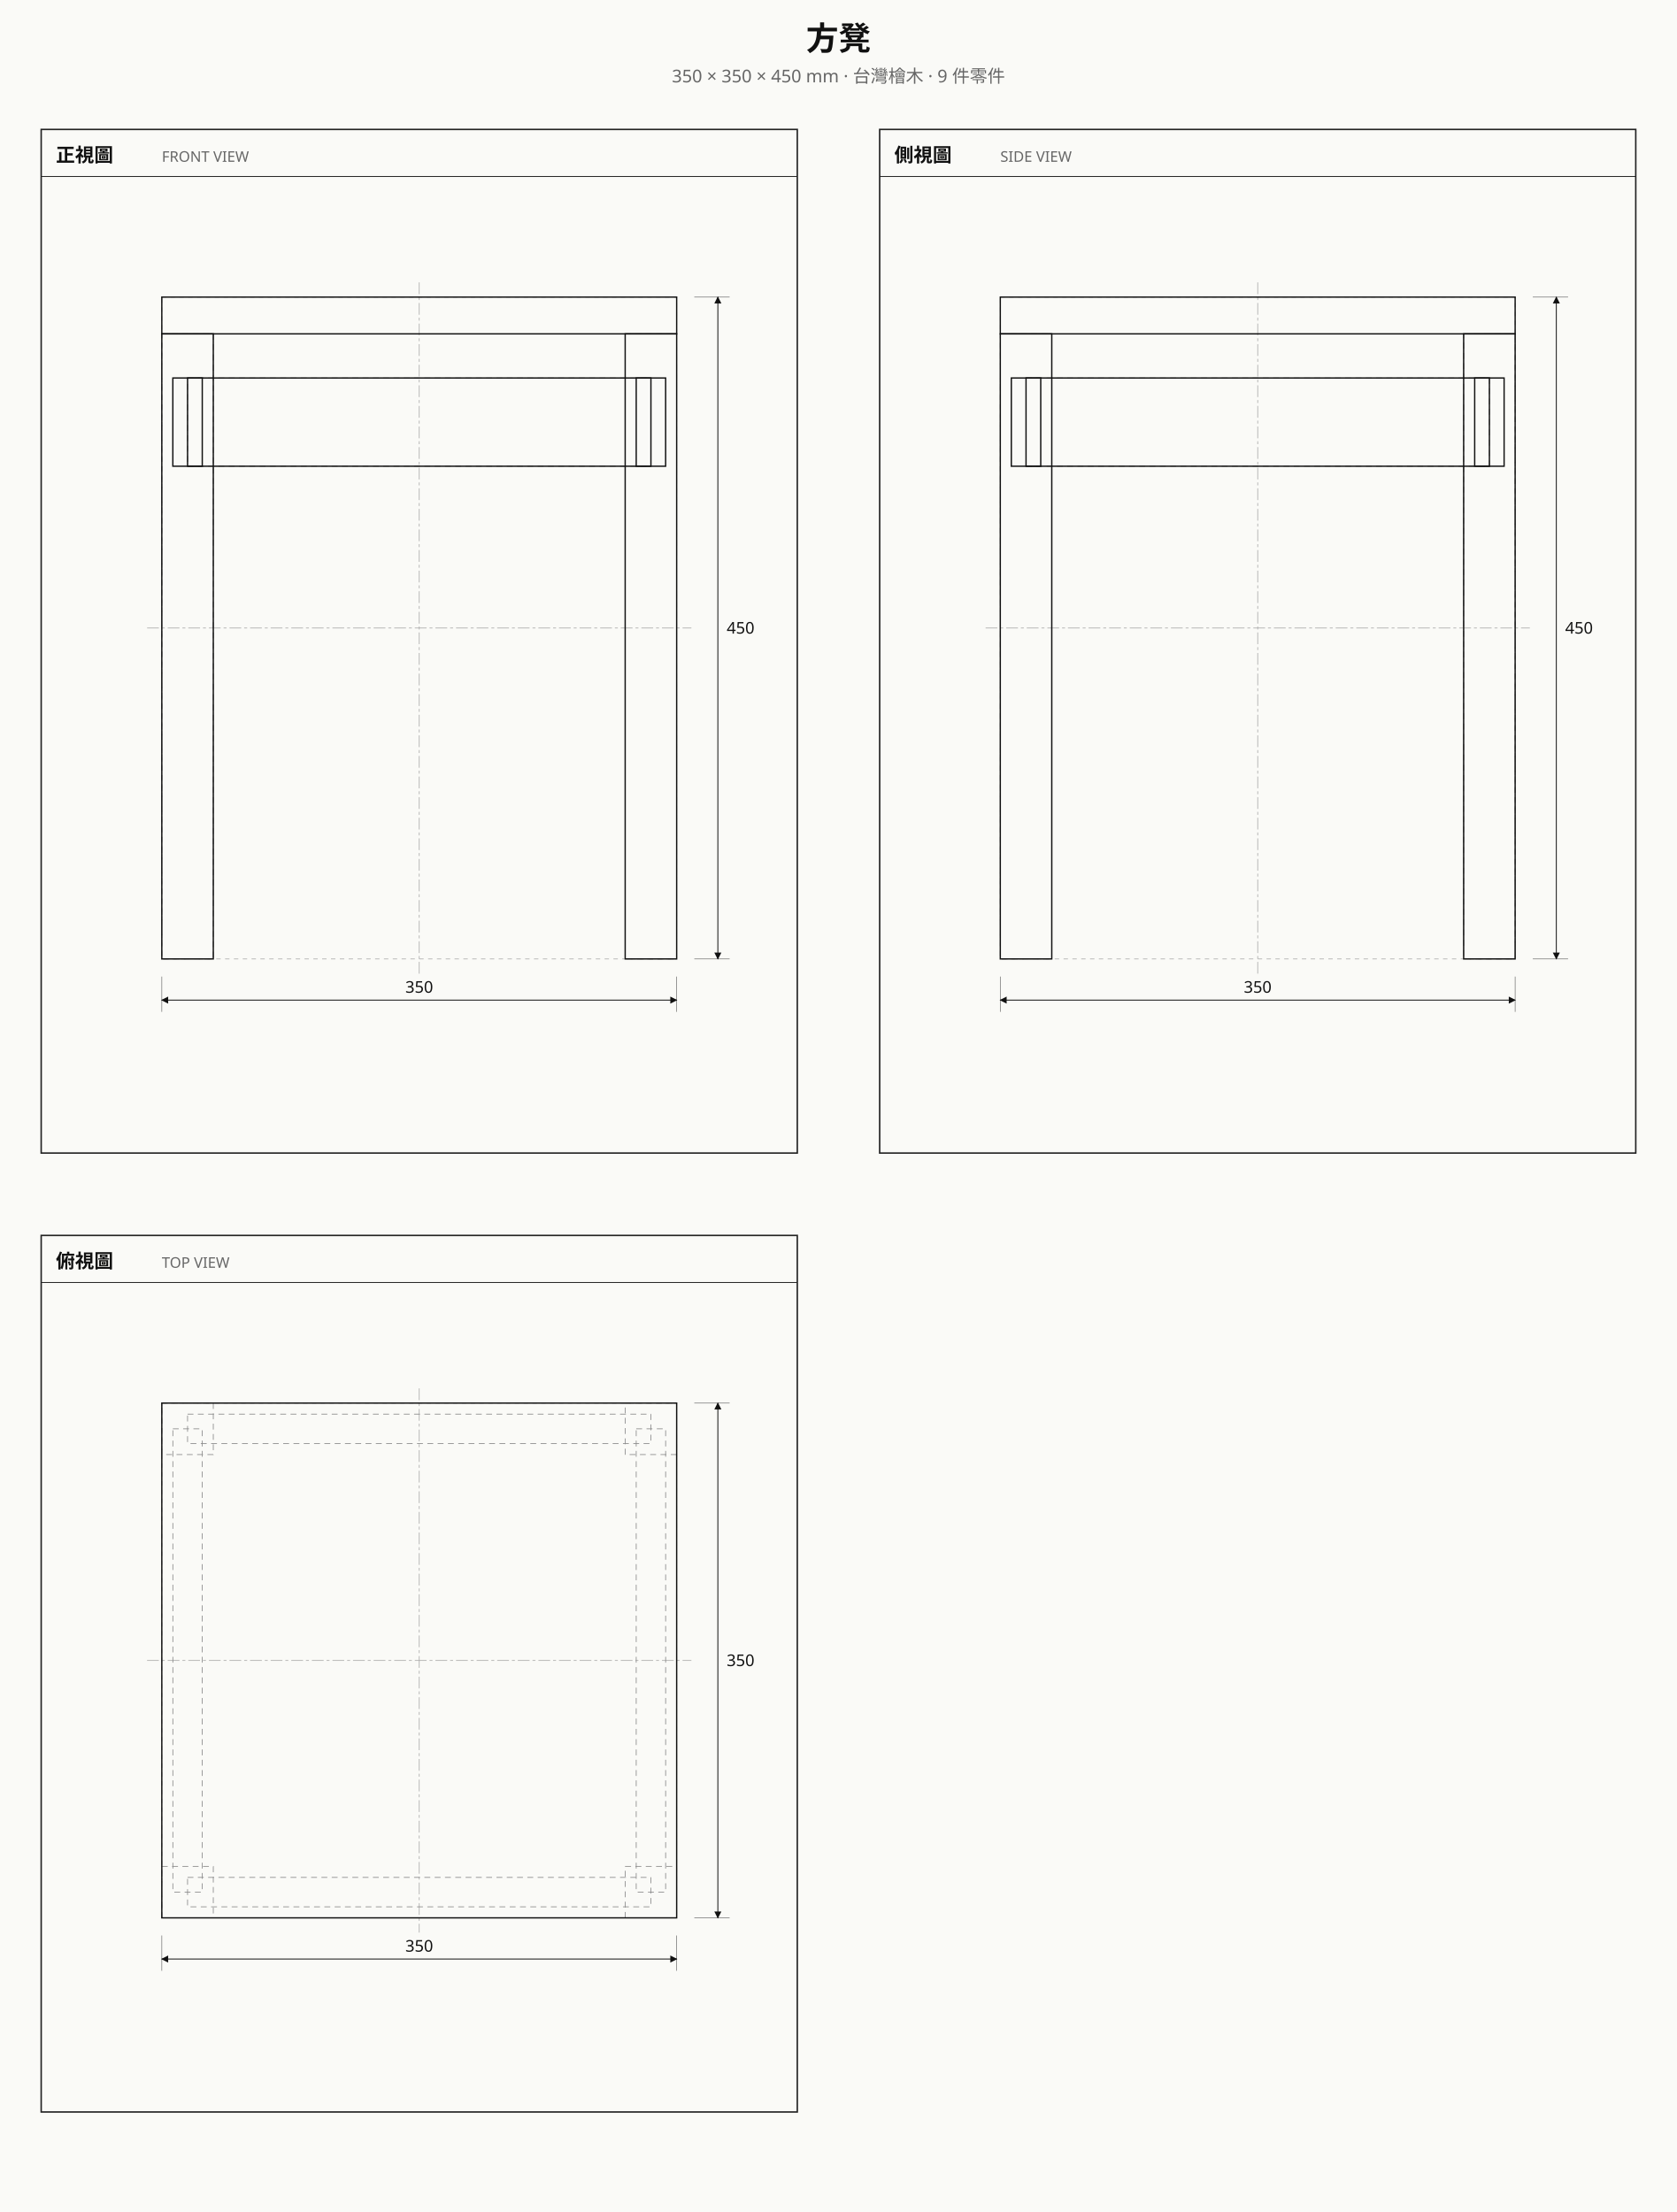
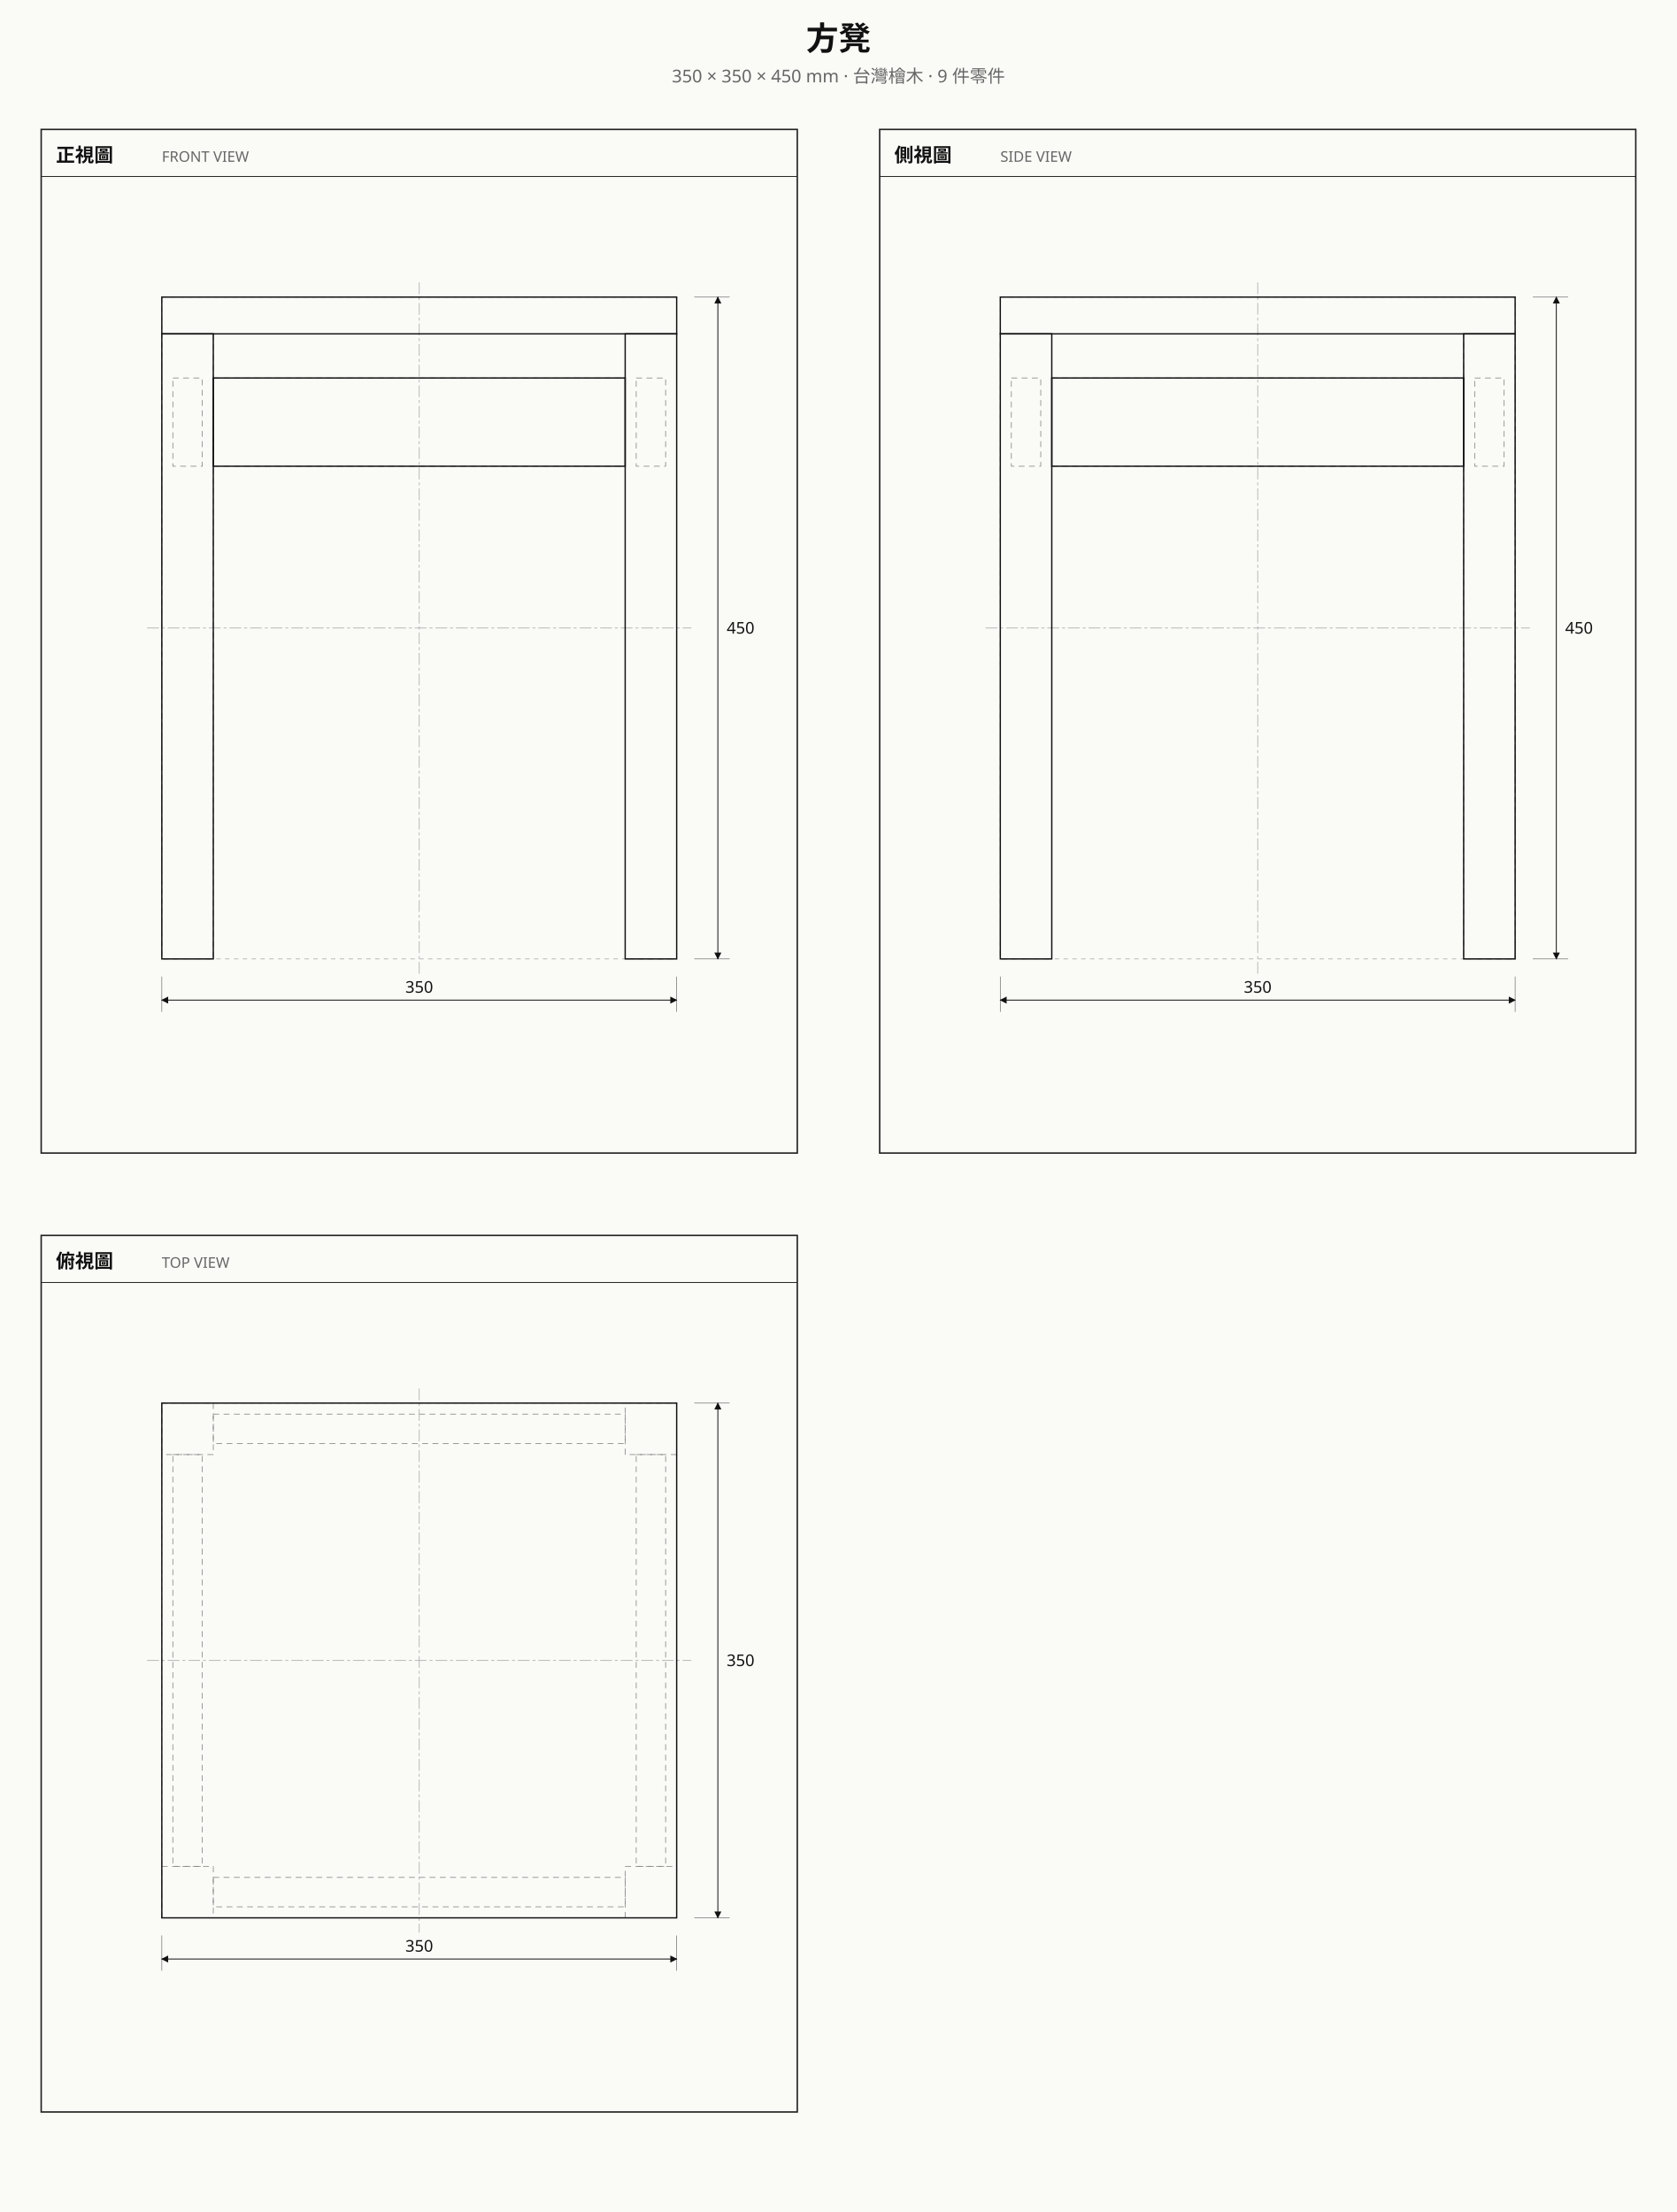
<svg xmlns="http://www.w3.org/2000/svg" viewBox="-20 -10 1140 1504" width="1140">
  <defs>
    <marker id="arr-front" viewBox="0 0 10 10" refX="9" refY="5" markerWidth="8" markerHeight="8" orient="auto-start-reverse">
      <path d="M 0 0 L 10 5 L 0 10 z" fill="#111" />
    </marker>
    <marker id="arr-side" viewBox="0 0 10 10" refX="9" refY="5" markerWidth="8" markerHeight="8" orient="auto-start-reverse">
      <path d="M 0 0 L 10 5 L 0 10 z" fill="#111" />
    </marker>
    <marker id="arr-top" viewBox="0 0 10 10" refX="9" refY="5" markerWidth="8" markerHeight="8" orient="auto-start-reverse">
      <path d="M 0 0 L 10 5 L 0 10 z" fill="#111" />
    </marker>
  </defs>
  <rect x="-20" y="-10" width="1140" height="1504" fill="#fafaf7" />
  <text x="550" y="24" text-anchor="middle" font-size="22" font-weight="700" fill="#111" font-family="sans-serif">方凳</text>
  <text x="550" y="46" text-anchor="middle" font-size="12" fill="#666" font-family="sans-serif">350 × 350 × 450 mm · 台灣檜木 · 9 件零件</text>
  <g transform="translate(0, 70)">
    <g transform="translate(265.0, 572.0)">
      <rect x="-257.0" y="-564.0" width="514.0" height="696.0" fill="none" stroke="#222" stroke-width="1" />
      <line x1="-257.0" y1="-532.0" x2="257.0" y2="-532.0" stroke="#222" stroke-width="0.6" />
      <text x="-247.0" y="-542.0" font-size="13" font-weight="700" fill="#111" font-family="sans-serif">正視圖</text>
      <text x="-175.0" y="-542.0" font-size="10" fill="#666" font-family="sans-serif">FRONT VIEW</text>
      <g stroke="#888" stroke-width="0.5" stroke-dasharray="8 2 2 2" opacity="0.7">
        <line x1="0" y1="-460.0" x2="0" y2="10.0" />
        <line x1="-185.0" y1="-225.0" x2="185.0" y2="-225.0" />
      </g>
      <rect x="-175.0" y="-450.0" width="350.0" height="450.0" fill="none" stroke="#999" stroke-dasharray="3 3" stroke-width="0.5" opacity="0.8" />
-       <rect x="-157.5" y="-395.0" width="315.0" height="60.0" fill="none" stroke="#888" stroke-width="0.5" stroke-dasharray="4 3" />
+       <rect x="-140.0" y="-395.0" width="280.0" height="60.0" fill="none" stroke="#888" stroke-width="0.5" stroke-dasharray="4 3" />
      <rect x="-175.0" y="-425.0" width="35.0" height="425.0" fill="none" stroke="#888" stroke-width="0.5" stroke-dasharray="4 3" />
      <rect x="140.0" y="-425.0" width="35.0" height="425.0" fill="none" stroke="#888" stroke-width="0.5" stroke-dasharray="4 3" />
-       <rect x="-167.5" y="-395.0" width="20.0" height="60.0" fill="none" stroke="#111" stroke-width="0.9" />
-       <rect x="147.5" y="-395.0" width="20.0" height="60.0" fill="none" stroke="#111" stroke-width="0.9" />
-       <rect x="-157.5" y="-395.0" width="315.0" height="60.0" fill="none" stroke="#111" stroke-width="0.9" />
+       <rect x="-167.5" y="-395.0" width="20.0" height="60.0" fill="none" stroke="#888" stroke-width="0.5" stroke-dasharray="4 3" />
+       <rect x="147.5" y="-395.0" width="20.0" height="60.0" fill="none" stroke="#888" stroke-width="0.5" stroke-dasharray="4 3" />
+       <rect x="-140.0" y="-395.0" width="280.0" height="60.0" fill="none" stroke="#111" stroke-width="0.9" />
      <rect x="-175.0" y="-450.0" width="350.0" height="25.0" fill="none" stroke="#111" stroke-width="0.9" />
      <rect x="-175.0" y="-425.0" width="35.0" height="425.0" fill="none" stroke="#111" stroke-width="0.9" />
      <rect x="140.0" y="-425.0" width="35.0" height="425.0" fill="none" stroke="#111" stroke-width="0.9" />
      <g stroke="#111" fill="#111" stroke-width="0.6" font-family="sans-serif">
        <line x1="-175.0" y1="12.0" x2="-175.0" y2="36.0" stroke-width="0.4" stroke="#666" />
        <line x1="175.0" y1="12.0" x2="175.0" y2="36.0" stroke-width="0.4" stroke="#666" />
        <line x1="-175.0" y1="28.0" x2="175.0" y2="28.0" marker-start="url(#arr-front)" marker-end="url(#arr-front)" />
        <text x="0" y="23.0" text-anchor="middle" font-size="11" stroke="none">350</text>
      </g>
      <g stroke="#111" fill="#111" stroke-width="0.6" font-family="sans-serif">
        <line x1="187.0" y1="-450.0" x2="211.0" y2="-450.0" stroke-width="0.4" stroke="#666" />
        <line x1="187.0" y1="0.0" x2="211.0" y2="0.0" stroke-width="0.4" stroke="#666" />
        <line x1="203.0" y1="-450.0" x2="203.0" y2="0.0" marker-start="url(#arr-front)" marker-end="url(#arr-front)" />
        <text x="209.0" y="-225.0" text-anchor="start" dominant-baseline="middle" font-size="11" stroke="none">450</text>
      </g>
    </g>
    <g transform="translate(570, 0)">
      <g transform="translate(265.0, 572.0)">
        <rect x="-257.0" y="-564.0" width="514.0" height="696.0" fill="none" stroke="#222" stroke-width="1" />
        <line x1="-257.0" y1="-532.0" x2="257.0" y2="-532.0" stroke="#222" stroke-width="0.6" />
        <text x="-247.0" y="-542.0" font-size="13" font-weight="700" fill="#111" font-family="sans-serif">側視圖</text>
        <text x="-175.0" y="-542.0" font-size="10" fill="#666" font-family="sans-serif">SIDE VIEW</text>
        <g stroke="#888" stroke-width="0.5" stroke-dasharray="8 2 2 2" opacity="0.7">
          <line x1="0" y1="-460.0" x2="0" y2="10.0" />
          <line x1="-185.0" y1="-225.0" x2="185.0" y2="-225.0" />
        </g>
        <rect x="-175.0" y="-450.0" width="350.0" height="450.0" fill="none" stroke="#999" stroke-dasharray="3 3" stroke-width="0.5" opacity="0.8" />
-         <rect x="-157.5" y="-395.0" width="315.0" height="60.0" fill="none" stroke="#888" stroke-width="0.5" stroke-dasharray="4 3" />
+         <rect x="-140.0" y="-395.0" width="280.0" height="60.0" fill="none" stroke="#888" stroke-width="0.5" stroke-dasharray="4 3" />
        <rect x="-175.0" y="-425.0" width="35.0" height="425.0" fill="none" stroke="#888" stroke-width="0.5" stroke-dasharray="4 3" />
        <rect x="140.0" y="-425.0" width="35.0" height="425.0" fill="none" stroke="#888" stroke-width="0.5" stroke-dasharray="4 3" />
-         <rect x="-167.5" y="-395.0" width="20.0" height="60.0" fill="none" stroke="#111" stroke-width="0.9" />
-         <rect x="147.5" y="-395.0" width="20.0" height="60.0" fill="none" stroke="#111" stroke-width="0.9" />
-         <rect x="-157.5" y="-395.0" width="315.0" height="60.0" fill="none" stroke="#111" stroke-width="0.9" />
+         <rect x="-167.5" y="-395.0" width="20.0" height="60.0" fill="none" stroke="#888" stroke-width="0.5" stroke-dasharray="4 3" />
+         <rect x="147.5" y="-395.0" width="20.0" height="60.0" fill="none" stroke="#888" stroke-width="0.5" stroke-dasharray="4 3" />
+         <rect x="-140.0" y="-395.0" width="280.0" height="60.0" fill="none" stroke="#111" stroke-width="0.9" />
        <rect x="-175.0" y="-450.0" width="350.0" height="25.0" fill="none" stroke="#111" stroke-width="0.9" />
        <rect x="-175.0" y="-425.0" width="35.0" height="425.0" fill="none" stroke="#111" stroke-width="0.9" />
        <rect x="140.0" y="-425.0" width="35.0" height="425.0" fill="none" stroke="#111" stroke-width="0.9" />
        <g stroke="#111" fill="#111" stroke-width="0.6" font-family="sans-serif">
          <line x1="-175.0" y1="12.0" x2="-175.0" y2="36.0" stroke-width="0.4" stroke="#666" />
          <line x1="175.0" y1="12.0" x2="175.0" y2="36.0" stroke-width="0.4" stroke="#666" />
          <line x1="-175.0" y1="28.0" x2="175.0" y2="28.0" marker-start="url(#arr-side)" marker-end="url(#arr-side)" />
          <text x="0" y="23.0" text-anchor="middle" font-size="11" stroke="none">350</text>
        </g>
        <g stroke="#111" fill="#111" stroke-width="0.6" font-family="sans-serif">
          <line x1="187.0" y1="-450.0" x2="211.0" y2="-450.0" stroke-width="0.4" stroke="#666" />
          <line x1="187.0" y1="0.0" x2="211.0" y2="0.0" stroke-width="0.4" stroke="#666" />
          <line x1="203.0" y1="-450.0" x2="203.0" y2="0.0" marker-start="url(#arr-side)" marker-end="url(#arr-side)" />
          <text x="209.0" y="-225.0" text-anchor="start" dominant-baseline="middle" font-size="11" stroke="none">450</text>
        </g>
      </g>
    </g>
    <g transform="translate(0, 752)">
      <g transform="translate(265.0, 297.0)">
        <rect x="-257.0" y="-289.0" width="514.0" height="596.0" fill="none" stroke="#222" stroke-width="1" />
        <line x1="-257.0" y1="-257.0" x2="257.0" y2="-257.0" stroke="#222" stroke-width="0.6" />
        <text x="-247.0" y="-267.0" font-size="13" font-weight="700" fill="#111" font-family="sans-serif">俯視圖</text>
        <text x="-175.0" y="-267.0" font-size="10" fill="#666" font-family="sans-serif">TOP VIEW</text>
        <g stroke="#888" stroke-width="0.5" stroke-dasharray="8 2 2 2" opacity="0.7">
          <line x1="0" y1="-185.0" x2="0" y2="185.0" />
          <line x1="-185.0" y1="0.0" x2="185.0" y2="0.0" />
        </g>
        <rect x="-175.0" y="-175.0" width="350.0" height="350.0" fill="none" stroke="#999" stroke-dasharray="3 3" stroke-width="0.5" opacity="0.8" />
-         <rect x="-157.5" y="-167.5" width="315.0" height="20.0" fill="none" stroke="#888" stroke-width="0.5" stroke-dasharray="4 3" />
-         <rect x="-157.5" y="147.5" width="315.0" height="20.0" fill="none" stroke="#888" stroke-width="0.5" stroke-dasharray="4 3" />
-         <rect x="-167.5" y="-157.5" width="20.0" height="315.0" fill="none" stroke="#888" stroke-width="0.5" stroke-dasharray="4 3" />
-         <rect x="147.5" y="-157.5" width="20.0" height="315.0" fill="none" stroke="#888" stroke-width="0.5" stroke-dasharray="4 3" />
+         <rect x="-140.0" y="-167.5" width="280.0" height="20.0" fill="none" stroke="#888" stroke-width="0.5" stroke-dasharray="4 3" />
+         <rect x="-140.0" y="147.5" width="280.0" height="20.0" fill="none" stroke="#888" stroke-width="0.5" stroke-dasharray="4 3" />
+         <rect x="-167.5" y="-140.0" width="20.0" height="280.0" fill="none" stroke="#888" stroke-width="0.5" stroke-dasharray="4 3" />
+         <rect x="147.5" y="-140.0" width="20.0" height="280.0" fill="none" stroke="#888" stroke-width="0.5" stroke-dasharray="4 3" />
        <rect x="-175.0" y="-175.0" width="35.0" height="35.0" fill="none" stroke="#888" stroke-width="0.5" stroke-dasharray="4 3" />
        <rect x="140.0" y="-175.0" width="35.0" height="35.0" fill="none" stroke="#888" stroke-width="0.5" stroke-dasharray="4 3" />
        <rect x="-175.0" y="140.0" width="35.0" height="35.0" fill="none" stroke="#888" stroke-width="0.5" stroke-dasharray="4 3" />
        <rect x="140.0" y="140.0" width="35.0" height="35.0" fill="none" stroke="#888" stroke-width="0.5" stroke-dasharray="4 3" />
        <rect x="-175.0" y="-175.0" width="350.0" height="350.0" fill="none" stroke="#111" stroke-width="0.9" />
        <g stroke="#111" fill="#111" stroke-width="0.6" font-family="sans-serif">
          <line x1="-175.0" y1="187.0" x2="-175.0" y2="211.0" stroke-width="0.4" stroke="#666" />
          <line x1="175.0" y1="187.0" x2="175.0" y2="211.0" stroke-width="0.4" stroke="#666" />
          <line x1="-175.0" y1="203.0" x2="175.0" y2="203.0" marker-start="url(#arr-top)" marker-end="url(#arr-top)" />
          <text x="0" y="198.0" text-anchor="middle" font-size="11" stroke="none">350</text>
        </g>
        <g stroke="#111" fill="#111" stroke-width="0.6" font-family="sans-serif">
          <line x1="187.0" y1="-175.0" x2="211.0" y2="-175.0" stroke-width="0.4" stroke="#666" />
          <line x1="187.0" y1="175.0" x2="211.0" y2="175.0" stroke-width="0.4" stroke="#666" />
          <line x1="203.0" y1="-175.0" x2="203.0" y2="175.0" marker-start="url(#arr-top)" marker-end="url(#arr-top)" />
          <text x="209.0" y="0.0" text-anchor="start" dominant-baseline="middle" font-size="11" stroke="none">350</text>
        </g>
      </g>
    </g>
  </g>
</svg>
